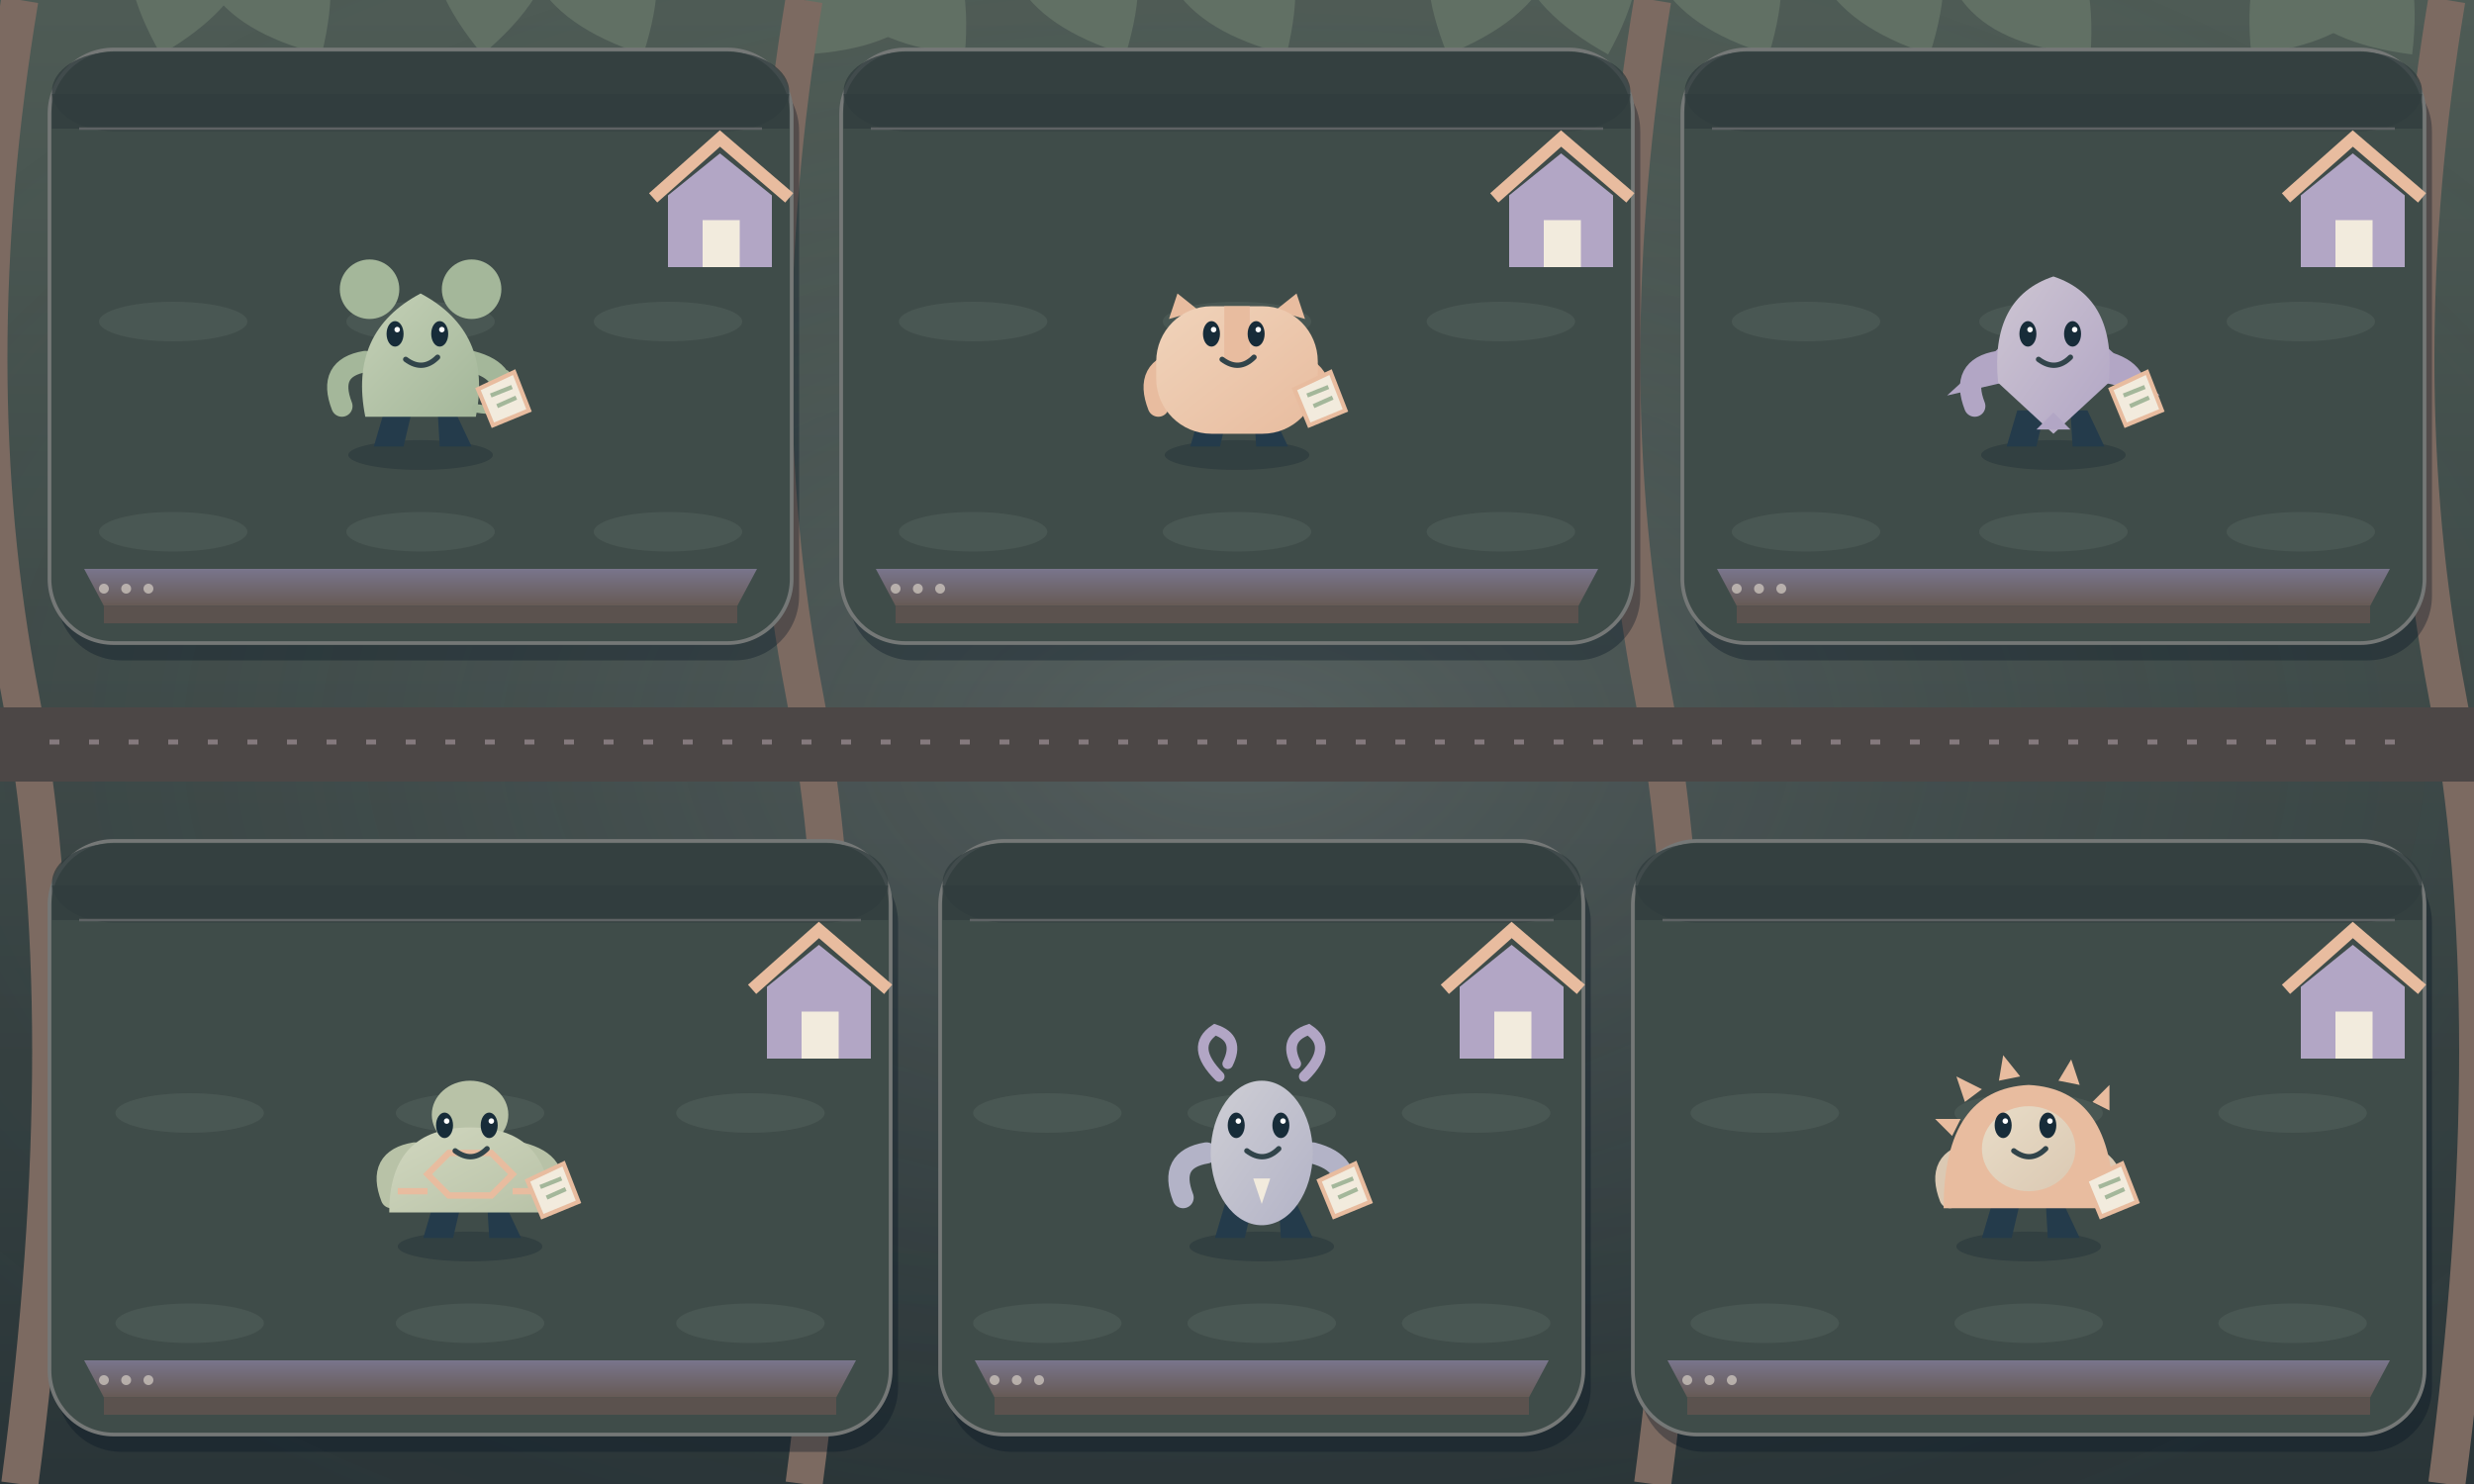
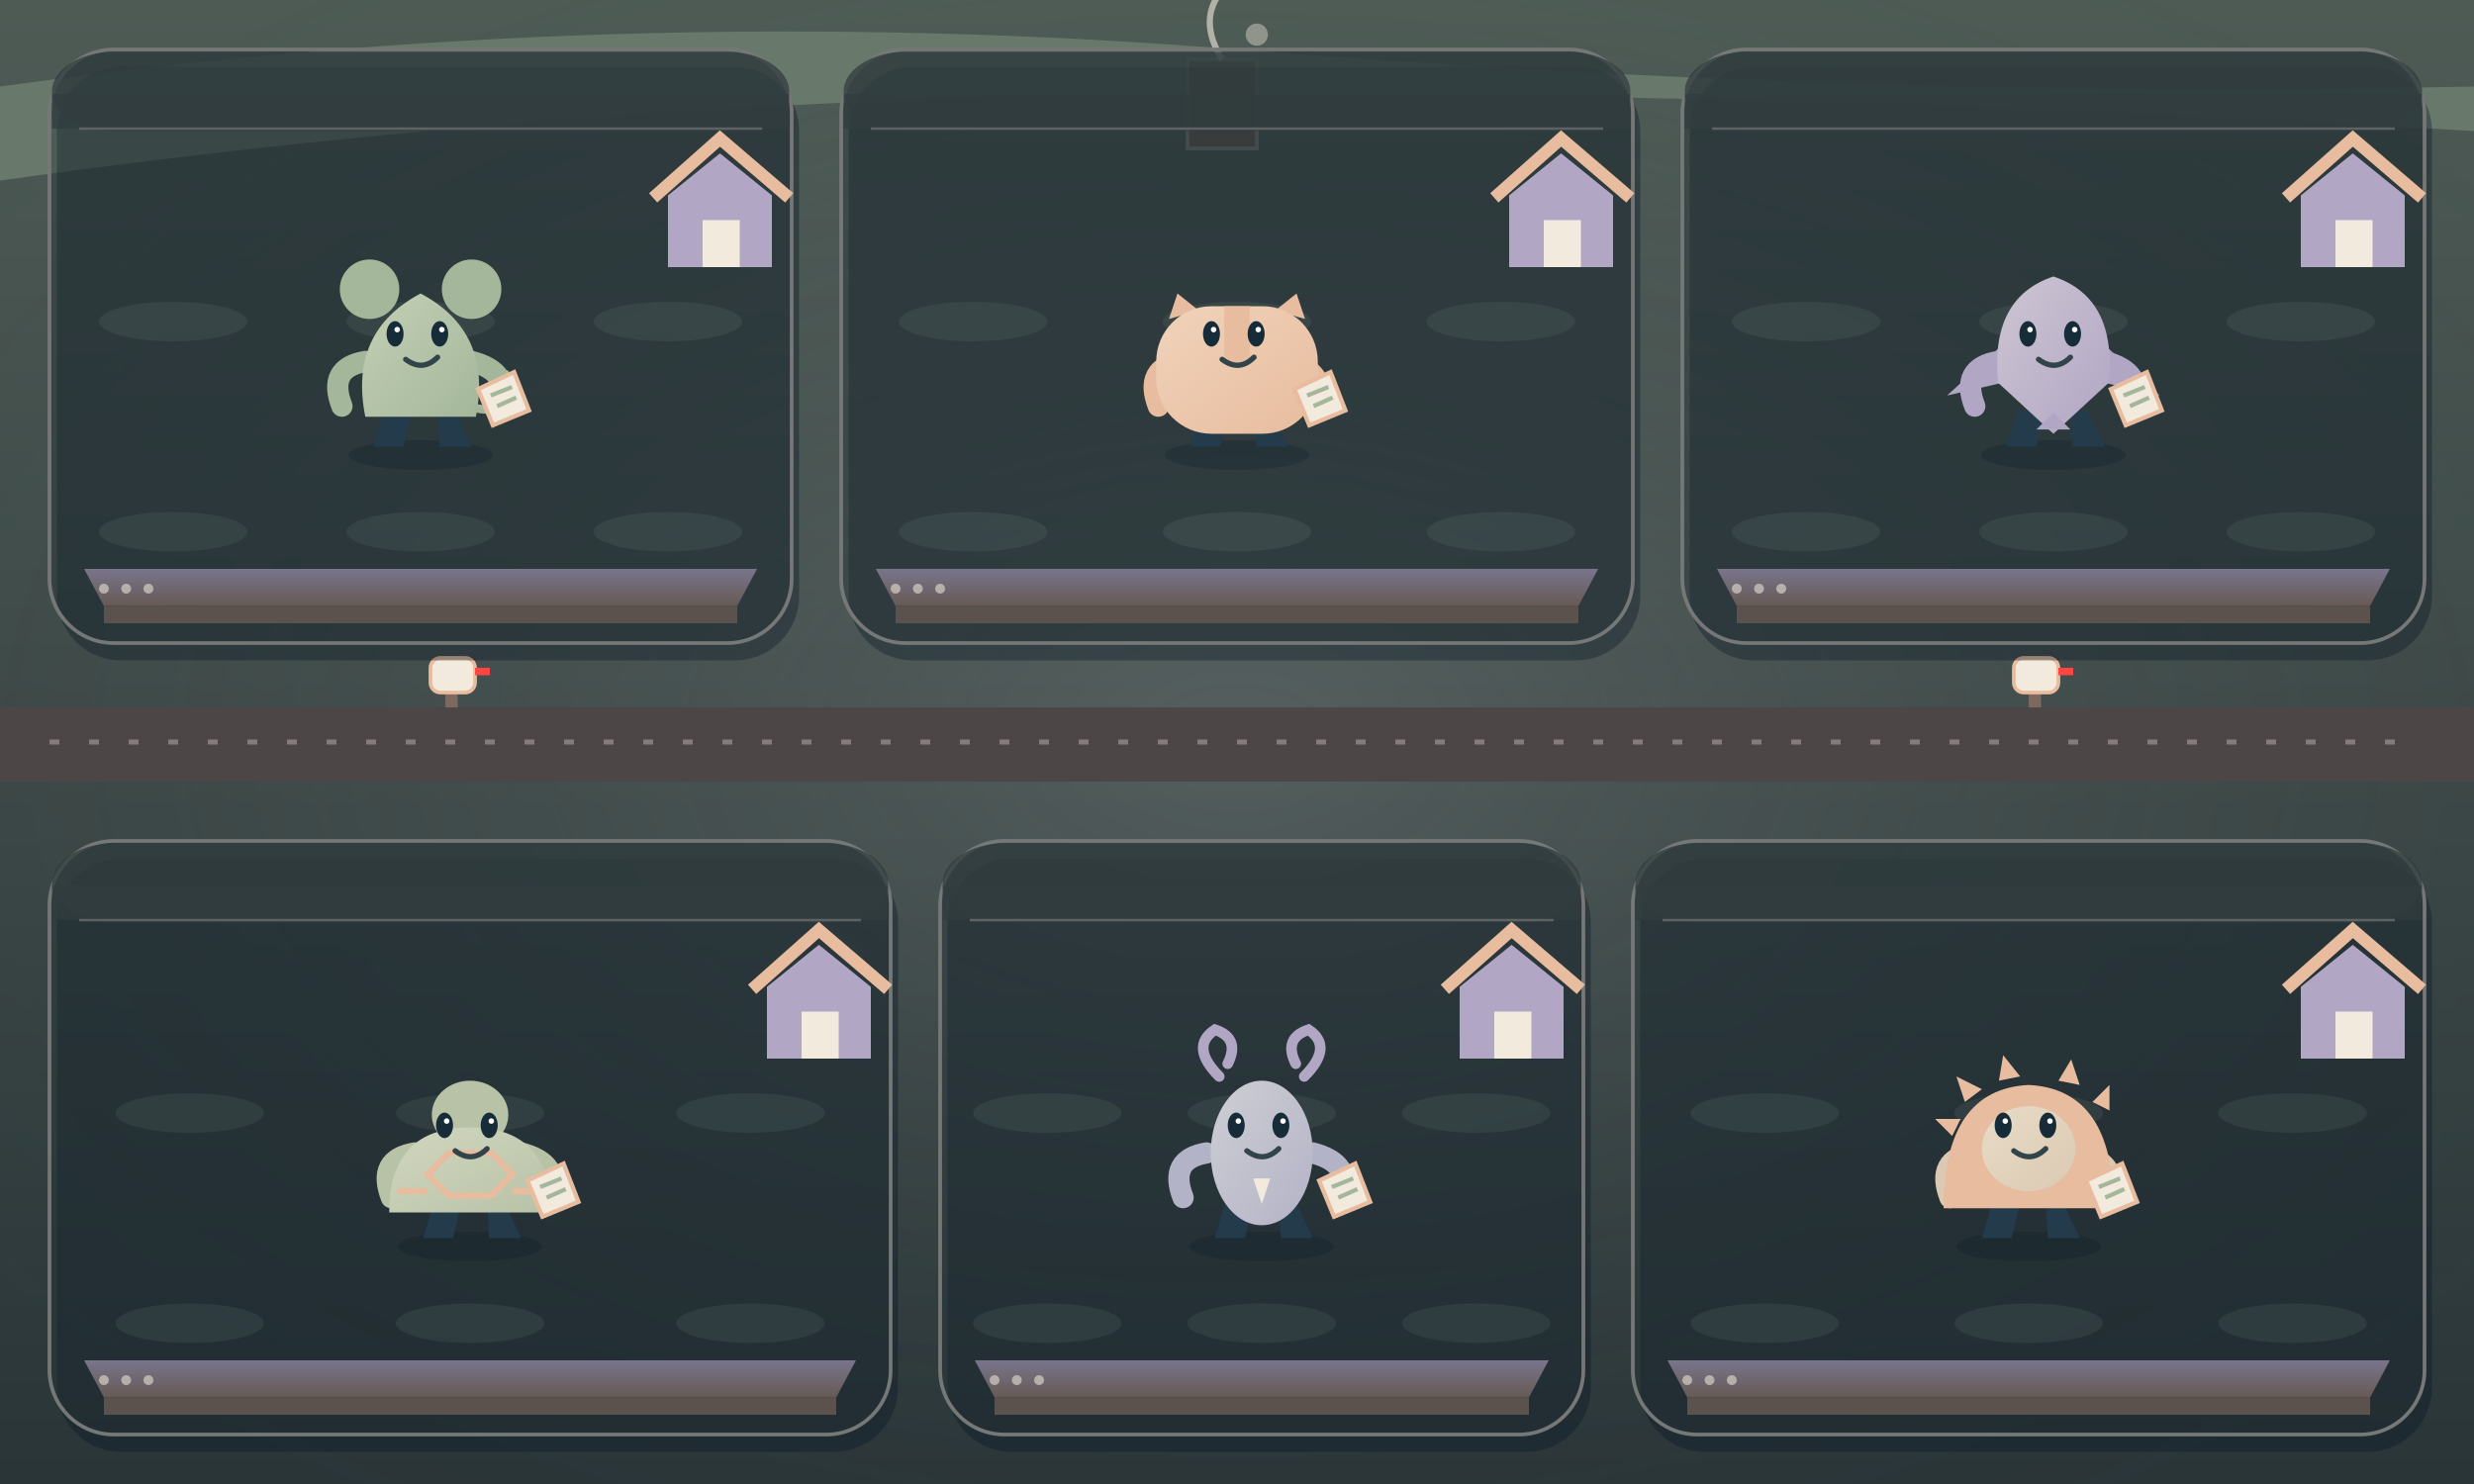
<svg xmlns="http://www.w3.org/2000/svg" width="800" height="480" viewBox="0 0 1000 600">
  <defs>
    <linearGradient id="sky" x1="0" y1="0" x2="0" y2="1">
      <stop offset="0" stop-color="#4e5b55" />
      <stop offset="1" stop-color="#2a3538" />
    </linearGradient>
    <linearGradient id="desk" x1="0" y1="0" x2="0" y2="1">
      <stop offset="0" stop-color="#79758c" />
      <stop offset="1" stop-color="#665a55" />
    </linearGradient>
    <radialGradient id="ambient" cx="50%" cy="50%" r="65%">
      <stop offset="0" stop-color="#ece9f0" stop-opacity=".14" />
      <stop offset="100%" stop-color="#2a3538" stop-opacity="0" />
    </radialGradient>
  </defs>
  <rect width="1000" height="600" fill="url(#sky)" />
  <rect width="1000" height="600" fill="url(#ambient)" />
-   <path d="M0 0Q-50 -50 0 -90.0Q50 -50 0 0Z" fill="#617064" transform="translate(0 22) rotate(-44)" />
-   <path d="M0 0Q-50 -50 0 -90.0Q50 -50 0 0Z" fill="#617064" transform="translate(65 22) rotate(15)" />
-   <path d="M0 0Q-50 -50 0 -90.0Q50 -50 0 0Z" fill="#617064" transform="translate(130 22) rotate(-31)" />
-   <path d="M0 0Q-50 -50 0 -90.0Q50 -50 0 0Z" fill="#617064" transform="translate(195 22) rotate(5)" />
-   <path d="M0 0Q-50 -50 0 -90.0Q50 -50 0 0Z" fill="#617064" transform="translate(260 22) rotate(-27)" />
-   <path d="M0 0Q-50 -50 0 -90.0Q50 -50 0 0Z" fill="#617064" transform="translate(325 22) rotate(42)" />
-   <path d="M0 0Q-50 -50 0 -90.0Q50 -50 0 0Z" fill="#617064" transform="translate(390 22) rotate(-40)" />
-   <path d="M0 0Q-50 -50 0 -90.0Q50 -50 0 0Z" fill="#617064" transform="translate(455 22) rotate(-28)" />
-   <path d="M0 0Q-50 -50 0 -90.0Q50 -50 0 0Z" fill="#617064" transform="translate(520 22) rotate(-31)" />
-   <path d="M0 0Q-50 -50 0 -90.0Q50 -50 0 0Z" fill="#617064" transform="translate(585 22) rotate(23)" />
-   <path d="M0 0Q-50 -50 0 -90.0Q50 -50 0 0Z" fill="#617064" transform="translate(650 22) rotate(-16)" />
-   <path d="M0 0Q-50 -50 0 -90.0Q50 -50 0 0Z" fill="#617064" transform="translate(715 22) rotate(-28)" />
-   <path d="M0 0Q-50 -50 0 -90.0Q50 -50 0 0Z" fill="#617064" transform="translate(780 22) rotate(-27)" />
-   <path d="M0 0Q-50 -50 0 -90.0Q50 -50 0 0Z" fill="#617064" transform="translate(845 22) rotate(-41)" />
-   <path d="M0 0Q-50 -50 0 -90.0Q50 -50 0 0Z" fill="#617064" transform="translate(910 22) rotate(39)" />
-   <path d="M0 0Q-50 -50 0 -90.0Q50 -50 0 0Z" fill="#617064" transform="translate(975 22) rotate(-38)" />
-   <path d="M0 0Q-50 -50 0 -90.0Q50 -50 0 0Z" fill="#617064" transform="translate(1040 22) rotate(-28)" />
-   <path d="M8 0q-25 150 0 280t0 320" fill="none" stroke="#7c6a61" stroke-width="15" />
-   <path d="M325 0q-25 150 0 280t0 320" fill="none" stroke="#7c6a61" stroke-width="15" />
-   <path d="M668 0q-25 150 0 280t0 320" fill="none" stroke="#7c6a61" stroke-width="15" />
-   <path d="M989 0q-25 150 0 280t0 320" fill="none" stroke="#7c6a61" stroke-width="15" />
+   <path d="M0 35q250-35 500-15t500 15v18q-250-15-500-15t-500 35z" fill="#68786a" />
+   <rect x="480" y="24" width="28" height="36" fill="#665a55" stroke="#808280" stroke-width="1.5" />
+   <path d="M494 24q-10-16 0-28t18-6" fill="none" stroke="#F2EBDD" stroke-width="2.5" opacity=".6" />
+   <circle cx="508" cy="14" r="4.5" fill="#F2EBDD" opacity=".4" />
+   <rect x="180" y="280" width="5" height="30" fill="#7c6a61" />
+   <rect x="174" y="266" width="18" height="14" rx="4" fill="#F2EBDD" stroke="#E8BC9F" stroke-width="1.5" />
+   <rect x="192" y="270" width="6" height="3" fill="#ff4444" />
+   <rect x="820" y="280" width="5" height="30" fill="#7c6a61" />
+   <rect x="814" y="266" width="18" height="14" rx="4" fill="#F2EBDD" stroke="#E8BC9F" stroke-width="1.5" />
+   <rect x="832" y="270" width="6" height="3" fill="#ff4444" />
  <path d="M0 286h1000v30H0z" fill="#4c4746" />
  <path d="M20 300h960" stroke="#c9b9c4" stroke-width="2" stroke-dasharray="4 12" opacity=".45" />
  <rect x="23" y="27" width="300" height="240" rx="26" fill="#071422" opacity=".35" />
-   <rect x="20" y="20" width="300" height="240" rx="26" fill="#3f4c49" stroke="#757877" stroke-width="1.5" />
+   <rect x="20" y="20" width="300" height="240" rx="26" fill="#273236" fill-opacity=".4" stroke="#757877" stroke-width="1.5" />
  <rect x="21" y="21" width="298" height="32" rx="25" fill="#303c3d" opacity=".75" />
  <rect x="21" y="38" width="298" height="14" fill="#303c3d" opacity=".75" />
  <line x1="32" y1="52" x2="308" y2="52" stroke="#5e6264" stroke-width="1" />
  <path d="M34 230h272l-8 15H42z" fill="url(#desk)" />
  <path d="M42 245v7h256v-7" fill="#5b524e" />
  <ellipse cx="70.0" cy="130" rx="30" ry="8" fill="#d9ecdb" opacity=".07" />
  <ellipse cx="70.0" cy="215" rx="30" ry="8" fill="#d9ecdb" opacity=".07" />
  <ellipse cx="170.0" cy="130" rx="30" ry="8" fill="#d9ecdb" opacity=".07" />
  <ellipse cx="170.0" cy="215" rx="30" ry="8" fill="#d9ecdb" opacity=".07" />
  <ellipse cx="270.0" cy="130" rx="30" ry="8" fill="#d9ecdb" opacity=".07" />
  <ellipse cx="270.0" cy="215" rx="30" ry="8" fill="#d9ecdb" opacity=".07" />
  <path d="M270 79v29h42V79L291 62z" fill="#B2A6C5" />
  <path d="M264 80l27-24 28 24" fill="none" stroke="#E8BC9F" stroke-width="5" />
  <path d="M284 89h15v19h-15z" fill="#F2EBDD" />
  <circle cx="42" cy="238" r="2" fill="#F2EBDD" opacity=".55" />
  <circle cx="51" cy="238" r="2" fill="#F2EBDD" opacity=".55" />
  <circle cx="60" cy="238" r="2" fill="#F2EBDD" opacity=".55" />
  <rect x="343" y="27" width="320" height="240" rx="26" fill="#071422" opacity=".35" />
-   <rect x="340" y="20" width="320" height="240" rx="26" fill="#3f4c49" stroke="#757877" stroke-width="1.5" />
+   <rect x="340" y="20" width="320" height="240" rx="26" fill="#273236" fill-opacity=".4" stroke="#757877" stroke-width="1.5" />
  <rect x="341" y="21" width="318" height="32" rx="25" fill="#303c3d" opacity=".75" />
  <rect x="341" y="38" width="318" height="14" fill="#303c3d" opacity=".75" />
  <line x1="352" y1="52" x2="648" y2="52" stroke="#5e6264" stroke-width="1" />
  <path d="M354 230h292l-8 15H362z" fill="url(#desk)" />
  <path d="M362 245v7h276v-7" fill="#5b524e" />
  <ellipse cx="393.333" cy="130" rx="30" ry="8" fill="#d9ecdb" opacity=".07" />
  <ellipse cx="393.333" cy="215" rx="30" ry="8" fill="#d9ecdb" opacity=".07" />
  <ellipse cx="500.0" cy="130" rx="30" ry="8" fill="#d9ecdb" opacity=".07" />
  <ellipse cx="500.0" cy="215" rx="30" ry="8" fill="#d9ecdb" opacity=".07" />
  <ellipse cx="606.667" cy="130" rx="30" ry="8" fill="#d9ecdb" opacity=".07" />
  <ellipse cx="606.667" cy="215" rx="30" ry="8" fill="#d9ecdb" opacity=".07" />
  <path d="M610 79v29h42V79L631 62z" fill="#B2A6C5" />
  <path d="M604 80l27-24 28 24" fill="none" stroke="#E8BC9F" stroke-width="5" />
  <path d="M624 89h15v19h-15z" fill="#F2EBDD" />
  <circle cx="362" cy="238" r="2" fill="#F2EBDD" opacity=".55" />
  <circle cx="371" cy="238" r="2" fill="#F2EBDD" opacity=".55" />
  <circle cx="380" cy="238" r="2" fill="#F2EBDD" opacity=".55" />
  <rect x="683" y="27" width="300" height="240" rx="26" fill="#071422" opacity=".35" />
-   <rect x="680" y="20" width="300" height="240" rx="26" fill="#3f4c49" stroke="#757877" stroke-width="1.5" />
+   <rect x="680" y="20" width="300" height="240" rx="26" fill="#273236" fill-opacity=".4" stroke="#757877" stroke-width="1.5" />
  <rect x="681" y="21" width="298" height="32" rx="25" fill="#303c3d" opacity=".75" />
  <rect x="681" y="38" width="298" height="14" fill="#303c3d" opacity=".75" />
  <line x1="692" y1="52" x2="968" y2="52" stroke="#5e6264" stroke-width="1" />
  <path d="M694 230h272l-8 15H702z" fill="url(#desk)" />
  <path d="M702 245v7h256v-7" fill="#5b524e" />
  <ellipse cx="730.0" cy="130" rx="30" ry="8" fill="#d9ecdb" opacity=".07" />
  <ellipse cx="730.0" cy="215" rx="30" ry="8" fill="#d9ecdb" opacity=".07" />
  <ellipse cx="830.0" cy="130" rx="30" ry="8" fill="#d9ecdb" opacity=".07" />
  <ellipse cx="830.0" cy="215" rx="30" ry="8" fill="#d9ecdb" opacity=".07" />
  <ellipse cx="930.0" cy="130" rx="30" ry="8" fill="#d9ecdb" opacity=".07" />
  <ellipse cx="930.0" cy="215" rx="30" ry="8" fill="#d9ecdb" opacity=".07" />
  <path d="M930 79v29h42V79L951 62z" fill="#B2A6C5" />
  <path d="M924 80l27-24 28 24" fill="none" stroke="#E8BC9F" stroke-width="5" />
  <path d="M944 89h15v19h-15z" fill="#F2EBDD" />
  <circle cx="702" cy="238" r="2" fill="#F2EBDD" opacity=".55" />
  <circle cx="711" cy="238" r="2" fill="#F2EBDD" opacity=".55" />
  <circle cx="720" cy="238" r="2" fill="#F2EBDD" opacity=".55" />
  <rect x="23" y="347" width="340" height="240" rx="26" fill="#071422" opacity=".35" />
-   <rect x="20" y="340" width="340" height="240" rx="26" fill="#3f4c49" stroke="#757877" stroke-width="1.5" />
+   <rect x="20" y="340" width="340" height="240" rx="26" fill="#273236" fill-opacity=".4" stroke="#757877" stroke-width="1.5" />
  <rect x="21" y="341" width="338" height="32" rx="25" fill="#303c3d" opacity=".75" />
  <rect x="21" y="358" width="338" height="14" fill="#303c3d" opacity=".75" />
  <line x1="32" y1="372" x2="348" y2="372" stroke="#5e6264" stroke-width="1" />
  <path d="M34 550h312l-8 15H42z" fill="url(#desk)" />
  <path d="M42 565v7h296v-7" fill="#5b524e" />
  <ellipse cx="76.667" cy="450" rx="30" ry="8" fill="#d9ecdb" opacity=".07" />
  <ellipse cx="76.667" cy="535" rx="30" ry="8" fill="#d9ecdb" opacity=".07" />
  <ellipse cx="190.0" cy="450" rx="30" ry="8" fill="#d9ecdb" opacity=".07" />
  <ellipse cx="190.0" cy="535" rx="30" ry="8" fill="#d9ecdb" opacity=".07" />
  <ellipse cx="303.333" cy="450" rx="30" ry="8" fill="#d9ecdb" opacity=".07" />
  <ellipse cx="303.333" cy="535" rx="30" ry="8" fill="#d9ecdb" opacity=".07" />
  <path d="M310 399v29h42V399L331 382z" fill="#B2A6C5" />
  <path d="M304 400l27-24 28 24" fill="none" stroke="#E8BC9F" stroke-width="5" />
  <path d="M324 409h15v19h-15z" fill="#F2EBDD" />
  <circle cx="42" cy="558" r="2" fill="#F2EBDD" opacity=".55" />
  <circle cx="51" cy="558" r="2" fill="#F2EBDD" opacity=".55" />
  <circle cx="60" cy="558" r="2" fill="#F2EBDD" opacity=".55" />
  <rect x="383" y="347" width="260" height="240" rx="26" fill="#071422" opacity=".35" />
-   <rect x="380" y="340" width="260" height="240" rx="26" fill="#3f4c49" stroke="#757877" stroke-width="1.5" />
+   <rect x="380" y="340" width="260" height="240" rx="26" fill="#273236" fill-opacity=".4" stroke="#757877" stroke-width="1.5" />
  <rect x="381" y="341" width="258" height="32" rx="25" fill="#303c3d" opacity=".75" />
  <rect x="381" y="358" width="258" height="14" fill="#303c3d" opacity=".75" />
  <line x1="392" y1="372" x2="628" y2="372" stroke="#5e6264" stroke-width="1" />
  <path d="M394 550h232l-8 15H402z" fill="url(#desk)" />
  <path d="M402 565v7h216v-7" fill="#5b524e" />
  <ellipse cx="423.333" cy="450" rx="30" ry="8" fill="#d9ecdb" opacity=".07" />
  <ellipse cx="423.333" cy="535" rx="30" ry="8" fill="#d9ecdb" opacity=".07" />
  <ellipse cx="510.0" cy="450" rx="30" ry="8" fill="#d9ecdb" opacity=".07" />
  <ellipse cx="510.0" cy="535" rx="30" ry="8" fill="#d9ecdb" opacity=".07" />
  <ellipse cx="596.667" cy="450" rx="30" ry="8" fill="#d9ecdb" opacity=".07" />
  <ellipse cx="596.667" cy="535" rx="30" ry="8" fill="#d9ecdb" opacity=".07" />
  <path d="M590 399v29h42V399L611 382z" fill="#B2A6C5" />
  <path d="M584 400l27-24 28 24" fill="none" stroke="#E8BC9F" stroke-width="5" />
  <path d="M604 409h15v19h-15z" fill="#F2EBDD" />
  <circle cx="402" cy="558" r="2" fill="#F2EBDD" opacity=".55" />
  <circle cx="411" cy="558" r="2" fill="#F2EBDD" opacity=".55" />
  <circle cx="420" cy="558" r="2" fill="#F2EBDD" opacity=".55" />
  <rect x="663" y="347" width="320" height="240" rx="26" fill="#071422" opacity=".35" />
-   <rect x="660" y="340" width="320" height="240" rx="26" fill="#3f4c49" stroke="#757877" stroke-width="1.5" />
+   <rect x="660" y="340" width="320" height="240" rx="26" fill="#273236" fill-opacity=".4" stroke="#757877" stroke-width="1.5" />
  <rect x="661" y="341" width="318" height="32" rx="25" fill="#303c3d" opacity=".75" />
  <rect x="661" y="358" width="318" height="14" fill="#303c3d" opacity=".75" />
  <line x1="672" y1="372" x2="968" y2="372" stroke="#5e6264" stroke-width="1" />
  <path d="M674 550h292l-8 15H682z" fill="url(#desk)" />
  <path d="M682 565v7h276v-7" fill="#5b524e" />
  <ellipse cx="713.333" cy="450" rx="30" ry="8" fill="#d9ecdb" opacity=".07" />
  <ellipse cx="713.333" cy="535" rx="30" ry="8" fill="#d9ecdb" opacity=".07" />
  <ellipse cx="820.0" cy="450" rx="30" ry="8" fill="#d9ecdb" opacity=".07" />
  <ellipse cx="820.0" cy="535" rx="30" ry="8" fill="#d9ecdb" opacity=".07" />
  <ellipse cx="926.667" cy="450" rx="30" ry="8" fill="#d9ecdb" opacity=".07" />
  <ellipse cx="926.667" cy="535" rx="30" ry="8" fill="#d9ecdb" opacity=".07" />
  <path d="M930 399v29h42V399L951 382z" fill="#B2A6C5" />
  <path d="M924 400l27-24 28 24" fill="none" stroke="#E8BC9F" stroke-width="5" />
  <path d="M944 409h15v19h-15z" fill="#F2EBDD" />
  <circle cx="682" cy="558" r="2" fill="#F2EBDD" opacity=".55" />
  <circle cx="691" cy="558" r="2" fill="#F2EBDD" opacity=".55" />
  <circle cx="700" cy="558" r="2" fill="#F2EBDD" opacity=".55" />
  <svg x="115.0" y="86" width="110" height="110" viewBox="0 0 128 128">
    <defs>
      <linearGradient id="body0" x1="0" y1="0" x2="1" y2="1">
        <stop offset="0" stop-color="#c4d0b6" />
        <stop offset="1" stop-color="#A4B79A" />
      </linearGradient>
    </defs>
    <ellipse cx="64" cy="114" rx="34" ry="7" fill="#091726" opacity=".24" />
    <path d="M47 93l-5 17h14l4-17M72 93l1 17h15l-8-17" fill="#243b4b" />
    <path d="M38 70Q20 73 27 91M88 70q19 5 13 20" stroke="#A4B79A" stroke-width="10" fill="none" stroke-linecap="round" />
    <g id="shape-0">
      <circle cx="40" cy="36" r="14" fill="#A4B79A" />
      <circle cx="88" cy="36" r="14" fill="#A4B79A" />
      <path d="M38 96q-8-40 26-58 34 18 26 58z" fill="url(#body0)" />
      <path d="M90 92q22 4 14-16" fill="none" stroke="#A4B79A" stroke-width="4" stroke-linecap="round" />
    </g>
    <ellipse cx="52" cy="57" rx="4" ry="6" fill="#172c39" />
    <ellipse cx="73" cy="57" rx="4" ry="6" fill="#172c39" />
    <circle cx="53" cy="55" r="1.3" fill="#fff" />
    <circle cx="74" cy="55" r="1.3" fill="#fff" />
    <path d="M57 69q8 6 15-1" fill="none" stroke="#31444a" stroke-width="2.5" stroke-linecap="round" />
    <path d="M91 83l17-8 7 18-17 7z" fill="#F2EBDD" stroke="#E8BC9F" stroke-width="2" />
    <path d="M97 86l10-4m-7 9 9-4" stroke="#A4B79A" stroke-width="2" />
  </svg>
  <svg x="445.0" y="86" width="110" height="110" viewBox="0 0 128 128">
    <defs>
      <linearGradient id="body1" x1="0" y1="0" x2="1" y2="1">
        <stop offset="0" stop-color="#f0d3ba" />
        <stop offset="1" stop-color="#E8BC9F" />
      </linearGradient>
    </defs>
    <ellipse cx="64" cy="114" rx="34" ry="7" fill="#091726" opacity=".24" />
    <path d="M47 93l-5 17h14l4-17M72 93l1 17h15l-8-17" fill="#243b4b" />
    <path d="M38 70Q20 73 27 91M88 70q19 5 13 20" stroke="#E8BC9F" stroke-width="10" fill="none" stroke-linecap="round" />
    <g id="shape-1">
      <path d="M32 50l4-12 10 8M96 50l-4-12-10 8" fill="#E8BC9F" />
      <rect x="26" y="44" width="76" height="60" rx="26" fill="url(#body1)" />
      <path d="M58 44h12v26q-6 6-12 0z" fill="#E8BC9F" />
    </g>
    <ellipse cx="52" cy="57" rx="4" ry="6" fill="#172c39" />
    <ellipse cx="73" cy="57" rx="4" ry="6" fill="#172c39" />
    <circle cx="53" cy="55" r="1.3" fill="#fff" />
    <circle cx="74" cy="55" r="1.3" fill="#fff" />
    <path d="M57 69q8 6 15-1" fill="none" stroke="#31444a" stroke-width="2.5" stroke-linecap="round" />
    <path d="M91 83l17-8 7 18-17 7z" fill="#F2EBDD" stroke="#E8BC9F" stroke-width="2" />
    <path d="M97 86l10-4m-7 9 9-4" stroke="#A4B79A" stroke-width="2" />
  </svg>
  <svg x="775.0" y="86" width="110" height="110" viewBox="0 0 128 128">
    <defs>
      <linearGradient id="body2" x1="0" y1="0" x2="1" y2="1">
        <stop offset="0" stop-color="#cdc5d2" />
        <stop offset="1" stop-color="#B2A6C5" />
      </linearGradient>
    </defs>
    <ellipse cx="64" cy="114" rx="34" ry="7" fill="#091726" opacity=".24" />
    <path d="M47 93l-5 17h14l4-17M72 93l1 17h15l-8-17" fill="#243b4b" />
    <path d="M38 70Q20 73 27 91M88 70q19 5 13 20" stroke="#B2A6C5" stroke-width="10" fill="none" stroke-linecap="round" />
    <g id="shape-2">
      <path d="M38 64L14 86l26-6M90 64l24 22-26-6" fill="#B2A6C5" />
      <path d="M64 30q30 10 26 50l-26 24-26-24q-4-40 26-50z" fill="url(#body2)" />
      <path d="M56 102l8-8 8 8" fill="#B2A6C5" />
    </g>
    <ellipse cx="52" cy="57" rx="4" ry="6" fill="#172c39" />
    <ellipse cx="73" cy="57" rx="4" ry="6" fill="#172c39" />
    <circle cx="53" cy="55" r="1.3" fill="#fff" />
    <circle cx="74" cy="55" r="1.3" fill="#fff" />
    <path d="M57 69q8 6 15-1" fill="none" stroke="#31444a" stroke-width="2.5" stroke-linecap="round" />
    <path d="M91 83l17-8 7 18-17 7z" fill="#F2EBDD" stroke="#E8BC9F" stroke-width="2" />
    <path d="M97 86l10-4m-7 9 9-4" stroke="#A4B79A" stroke-width="2" />
  </svg>
  <svg x="135.0" y="406" width="110" height="110" viewBox="0 0 128 128">
    <defs>
      <linearGradient id="body3" x1="0" y1="0" x2="1" y2="1">
        <stop offset="0" stop-color="#d1d7bf" />
        <stop offset="1" stop-color="#b8c2a7" />
      </linearGradient>
    </defs>
    <ellipse cx="64" cy="114" rx="34" ry="7" fill="#091726" opacity=".24" />
    <path d="M47 93l-5 17h14l4-17M72 93l1 17h15l-8-17" fill="#243b4b" />
    <path d="M38 70Q20 73 27 91M88 70q19 5 13 20" stroke="#b8c2a7" stroke-width="10" fill="none" stroke-linecap="round" />
    <g id="shape-3">
      <ellipse cx="64" cy="52" rx="18" ry="16" fill="#b8c2a7" />
      <path d="M26 98q0-40 38-40t38 40z" fill="url(#body3)" />
      <path d="M44 80l10-10h20l10 10-10 10H54zM30 88h14M84 88h14" fill="none" stroke="#E8BC9F" stroke-width="3" />
    </g>
    <ellipse cx="52" cy="57" rx="4" ry="6" fill="#172c39" />
    <ellipse cx="73" cy="57" rx="4" ry="6" fill="#172c39" />
    <circle cx="53" cy="55" r="1.3" fill="#fff" />
    <circle cx="74" cy="55" r="1.3" fill="#fff" />
    <path d="M57 69q8 6 15-1" fill="none" stroke="#31444a" stroke-width="2.5" stroke-linecap="round" />
    <path d="M91 83l17-8 7 18-17 7z" fill="#F2EBDD" stroke="#E8BC9F" stroke-width="2" />
    <path d="M97 86l10-4m-7 9 9-4" stroke="#A4B79A" stroke-width="2" />
  </svg>
  <svg x="455.0" y="406" width="110" height="110" viewBox="0 0 128 128">
    <defs>
      <linearGradient id="body4" x1="0" y1="0" x2="1" y2="1">
        <stop offset="0" stop-color="#ceced4" />
        <stop offset="1" stop-color="#b3b3c7" />
      </linearGradient>
    </defs>
    <ellipse cx="64" cy="114" rx="34" ry="7" fill="#091726" opacity=".24" />
    <path d="M47 93l-5 17h14l4-17M72 93l1 17h15l-8-17" fill="#243b4b" />
    <path d="M38 70Q20 73 27 91M88 70q19 5 13 20" stroke="#b3b3c7" stroke-width="10" fill="none" stroke-linecap="round" />
    <g id="shape-4">
      <path d="M44 34q-14-14-2-22 12 4 6 16M84 34q14-14 2-22-12 4-6 16" fill="none" stroke="#B2A6C5" stroke-width="5" stroke-linecap="round" />
      <ellipse cx="64" cy="70" rx="24" ry="34" fill="url(#body4)" />
      <path d="M60 82l4 12 4-12" fill="#F2EBDD" />
    </g>
    <ellipse cx="52" cy="57" rx="4" ry="6" fill="#172c39" />
    <ellipse cx="73" cy="57" rx="4" ry="6" fill="#172c39" />
    <circle cx="53" cy="55" r="1.3" fill="#fff" />
    <circle cx="74" cy="55" r="1.3" fill="#fff" />
    <path d="M57 69q8 6 15-1" fill="none" stroke="#31444a" stroke-width="2.5" stroke-linecap="round" />
    <path d="M91 83l17-8 7 18-17 7z" fill="#F2EBDD" stroke="#E8BC9F" stroke-width="2" />
    <path d="M97 86l10-4m-7 9 9-4" stroke="#A4B79A" stroke-width="2" />
  </svg>
  <svg x="765.0" y="406" width="110" height="110" viewBox="0 0 128 128">
    <defs>
      <linearGradient id="body5" x1="0" y1="0" x2="1" y2="1">
        <stop offset="0" stop-color="#e8dcc7" />
        <stop offset="1" stop-color="#dbc9b3" />
      </linearGradient>
    </defs>
    <ellipse cx="64" cy="114" rx="34" ry="7" fill="#091726" opacity=".24" />
    <path d="M47 93l-5 17h14l4-17M72 93l1 17h15l-8-17" fill="#243b4b" />
    <path d="M38 70Q20 73 27 91M88 70q19 5 13 20" stroke="#dbc9b3" stroke-width="10" fill="none" stroke-linecap="round" />
    <g id="shape-5">
      <path d="M24 96q0-56 40-58 40 2 40 58zM28 62l-8-8 12 0M34 46l-4-12 12 6M50 36l2-12 8 10M78 36l6-10 4 12M94 46l8-8v12" fill="#E8BC9F" />
      <ellipse cx="64" cy="68" rx="22" ry="20" fill="url(#body5)" />
    </g>
    <ellipse cx="52" cy="57" rx="4" ry="6" fill="#172c39" />
    <ellipse cx="73" cy="57" rx="4" ry="6" fill="#172c39" />
    <circle cx="53" cy="55" r="1.3" fill="#fff" />
    <circle cx="74" cy="55" r="1.3" fill="#fff" />
    <path d="M57 69q8 6 15-1" fill="none" stroke="#31444a" stroke-width="2.5" stroke-linecap="round" />
    <path d="M91 83l17-8 7 18-17 7z" fill="#F2EBDD" stroke="#E8BC9F" stroke-width="2" />
    <path d="M97 86l10-4m-7 9 9-4" stroke="#A4B79A" stroke-width="2" />
  </svg>
</svg>
